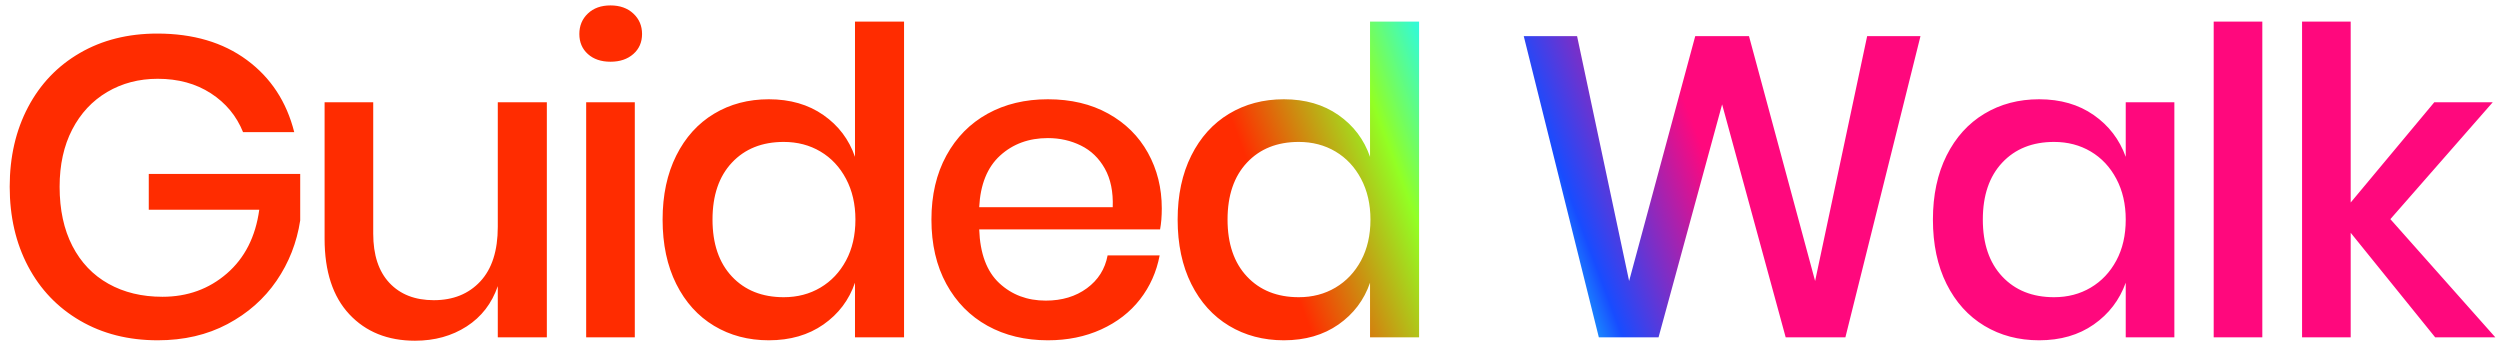
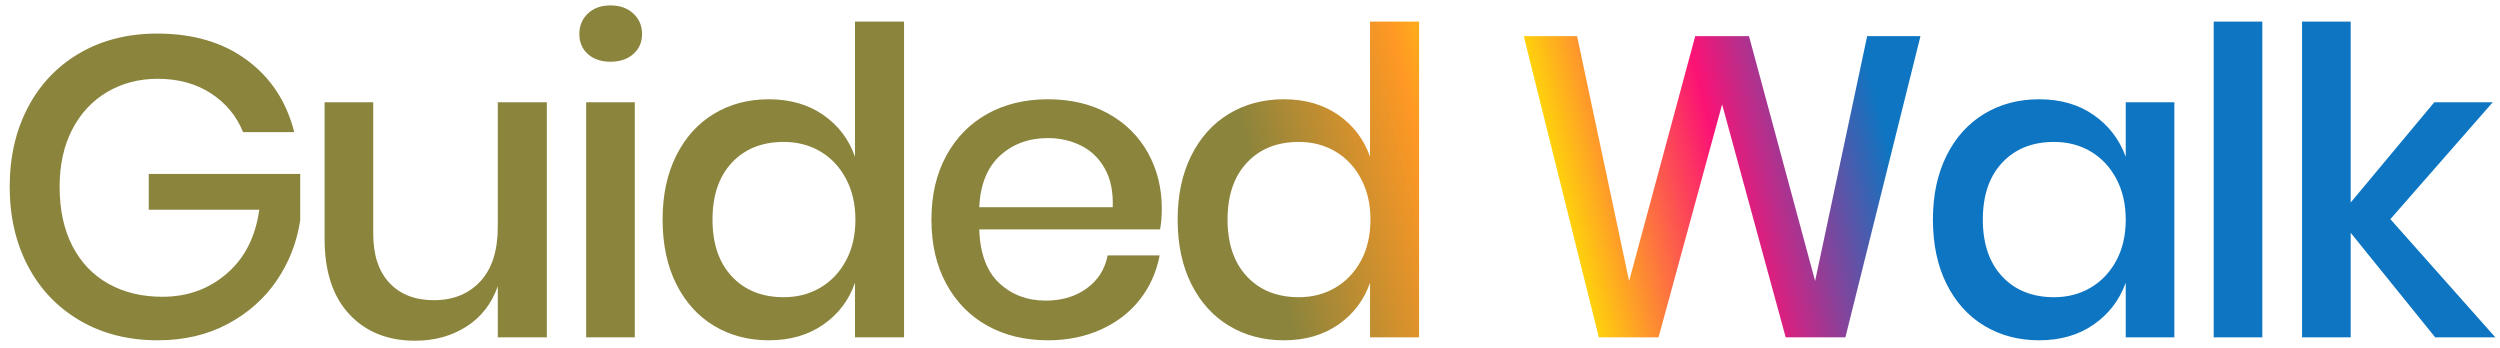
<svg xmlns="http://www.w3.org/2000/svg" width="252px" height="35px" viewBox="0 0 252 35" version="1.1">
  <defs>
-     <linearGradient x1="50%" y1="50.91%" x2="68.223%" y2="50%" id="linearGradient-1">
-       <stop stop-color="#FF2C00" offset="0%" />
-       <stop stop-color="#92FF24" offset="32.063%" />
-       <stop stop-color="#1DF9FF" offset="51.673%" />
-       <stop stop-color="#184CFF" offset="67.317%" />
-       <stop stop-color="#FF087D" offset="100%" />
+     <linearGradient x1="50%" y1="50.537%" x2="75.498%" y2="49.697%" id="linearGradient-1">
+       <stop stop-color="#8A843C" offset="0%" />
+       <stop stop-color="#FF9824" offset="27.177%" />
+       <stop stop-color="#FFE600" offset="44.682%" />
+       <stop stop-color="#FB1275" offset="73.01%" />
+       <stop stop-color="#0D75C1" offset="100%" />
    </linearGradient>
  </defs>
  <g id="Page-1" stroke="none" stroke-width="1" fill="none" fill-rule="evenodd">
-     <g id="logo-ZZZZ-Copy-4" transform="translate(-5, -7)" fill="url(#linearGradient-1)" fill-rule="nonzero">
-       <path d="M20.856,10.384 C24.468,10.384 27.478,11.273 29.886,13.05 C32.294,14.827 33.885,17.25 34.659,20.317 L29.499,20.317 C28.84,18.683 27.758,17.379 26.253,16.404 C24.747,15.429 22.963,14.942 20.899,14.942 C19.007,14.942 17.309,15.386 15.803,16.275 C14.298,17.164 13.123,18.425 12.277,20.059 C11.432,21.693 11.009,23.614 11.009,25.821 C11.009,28.143 11.439,30.135 12.299,31.798 C13.159,33.461 14.37,34.729 15.932,35.603 C17.495,36.478 19.308,36.915 21.372,36.915 C23.895,36.915 26.059,36.134 27.865,34.572 C29.671,33.009 30.76,30.866 31.133,28.143 L19.996,28.143 L19.996,24.531 L35.261,24.531 L35.261,29.218 C34.917,31.454 34.122,33.482 32.874,35.303 C31.627,37.123 29.979,38.578 27.93,39.667 C25.88,40.756 23.536,41.301 20.899,41.301 C17.946,41.301 15.338,40.642 13.073,39.323 C10.808,38.004 9.06,36.177 7.827,33.84 C6.594,31.504 5.978,28.831 5.978,25.821 C5.978,22.811 6.594,20.138 7.827,17.802 C9.06,15.465 10.801,13.645 13.052,12.341 C15.302,11.036 17.903,10.384 20.856,10.384 Z M60.122,17.307 L60.122,41 L55.177,41 L55.177,35.84 C54.575,37.589 53.529,38.943 52.038,39.904 C50.548,40.864 48.813,41.344 46.835,41.344 C44.083,41.344 41.876,40.455 40.213,38.678 C38.551,36.901 37.719,34.364 37.719,31.067 L37.719,17.307 L42.621,17.307 L42.621,30.551 C42.621,32.701 43.166,34.356 44.255,35.517 C45.345,36.679 46.835,37.259 48.727,37.259 C50.677,37.259 52.239,36.628 53.414,35.367 C54.59,34.106 55.177,32.271 55.177,29.863 L55.177,17.307 L60.122,17.307 Z M63.398,10.427 C63.398,9.596 63.684,8.908 64.258,8.363 C64.831,7.818 65.591,7.546 66.537,7.546 C67.483,7.546 68.25,7.818 68.837,8.363 C69.425,8.908 69.719,9.596 69.719,10.427 C69.719,11.258 69.425,11.932 68.837,12.448 C68.25,12.964 67.483,13.222 66.537,13.222 C65.591,13.222 64.831,12.964 64.258,12.448 C63.684,11.932 63.398,11.258 63.398,10.427 Z M68.988,17.307 L68.988,41 L64.086,41 L64.086,17.307 L68.988,17.307 Z M82.497,17.006 C84.647,17.006 86.482,17.536 88.001,18.597 C89.521,19.658 90.581,21.062 91.183,22.811 L91.183,9.18 L96.128,9.18 L96.128,41 L91.183,41 L91.183,35.496 C90.581,37.245 89.521,38.649 88.001,39.71 C86.482,40.771 84.647,41.301 82.497,41.301 C80.433,41.301 78.591,40.814 76.972,39.839 C75.352,38.864 74.084,37.46 73.166,35.625 C72.249,33.79 71.79,31.626 71.79,29.132 C71.79,26.667 72.249,24.517 73.166,22.682 C74.084,20.847 75.352,19.443 76.972,18.468 C78.591,17.493 80.433,17.006 82.497,17.006 Z M84.002,21.306 C81.824,21.306 80.082,22.001 78.778,23.392 C77.473,24.782 76.821,26.695 76.821,29.132 C76.821,31.569 77.473,33.482 78.778,34.873 C80.082,36.263 81.824,36.958 84.002,36.958 C85.378,36.958 86.611,36.636 87.7,35.99 C88.79,35.345 89.65,34.435 90.28,33.26 C90.911,32.085 91.226,30.709 91.226,29.132 C91.226,27.584 90.911,26.215 90.28,25.026 C89.65,23.836 88.79,22.919 87.7,22.273 C86.611,21.628 85.378,21.306 84.002,21.306 Z M122.108,28.014 C122.108,28.817 122.05,29.519 121.936,30.121 L103.704,30.121 C103.79,32.558 104.463,34.364 105.725,35.539 C106.986,36.714 108.548,37.302 110.412,37.302 C112.046,37.302 113.429,36.886 114.561,36.055 C115.693,35.224 116.389,34.12 116.647,32.744 L121.893,32.744 C121.577,34.407 120.918,35.883 119.915,37.173 C118.911,38.463 117.607,39.473 116.002,40.205 C114.396,40.936 112.605,41.301 110.627,41.301 C108.333,41.301 106.305,40.814 104.542,39.839 C102.779,38.864 101.396,37.46 100.393,35.625 C99.389,33.79 98.888,31.626 98.888,29.132 C98.888,26.667 99.389,24.517 100.393,22.682 C101.396,20.847 102.779,19.443 104.542,18.468 C106.305,17.493 108.333,17.006 110.627,17.006 C112.949,17.006 114.977,17.486 116.711,18.447 C118.445,19.407 119.778,20.725 120.71,22.402 C121.642,24.08 122.108,25.95 122.108,28.014 Z M117.163,27.885 C117.22,26.337 116.955,25.04 116.367,23.994 C115.779,22.947 114.977,22.173 113.959,21.672 C112.941,21.17 111.831,20.919 110.627,20.919 C108.706,20.919 107.101,21.507 105.811,22.682 C104.521,23.857 103.818,25.592 103.704,27.885 L117.163,27.885 Z M134.413,17.006 C136.563,17.006 138.398,17.536 139.917,18.597 C141.436,19.658 142.497,21.062 143.099,22.811 L143.099,9.18 L148.044,9.18 L148.044,41 L143.099,41 L143.099,35.496 C142.497,37.245 141.436,38.649 139.917,39.71 C138.398,40.771 136.563,41.301 134.413,41.301 C132.349,41.301 130.507,40.814 128.888,39.839 C127.268,38.864 125.999,37.46 125.082,35.625 C124.165,33.79 123.706,31.626 123.706,29.132 C123.706,26.667 124.165,24.517 125.082,22.682 C125.999,20.847 127.268,19.443 128.888,18.468 C130.507,17.493 132.349,17.006 134.413,17.006 Z M135.918,21.306 C133.739,21.306 131.998,22.001 130.694,23.392 C129.389,24.782 128.737,26.695 128.737,29.132 C128.737,31.569 129.389,33.482 130.694,34.873 C131.998,36.263 133.739,36.958 135.918,36.958 C137.294,36.958 138.527,36.636 139.616,35.99 C140.705,35.345 141.565,34.435 142.196,33.26 C142.827,32.085 143.142,30.709 143.142,29.132 C143.142,27.584 142.827,26.215 142.196,25.026 C141.565,23.836 140.705,22.919 139.616,22.273 C138.527,21.628 137.294,21.306 135.918,21.306 Z M198.584,10.642 L191.016,41 L184.996,41 L178.589,17.522 L172.182,41 L166.162,41 L158.594,10.642 L163.969,10.642 L169.215,35.324 L175.88,10.642 L181.298,10.642 L187.963,35.324 L193.209,10.642 L198.584,10.642 Z M210.545,17.006 C212.695,17.006 214.53,17.536 216.049,18.597 C217.569,19.658 218.644,21.062 219.274,22.811 L219.274,17.307 L224.176,17.307 L224.176,41 L219.274,41 L219.274,35.496 C218.644,37.245 217.569,38.649 216.049,39.71 C214.53,40.771 212.695,41.301 210.545,41.301 C208.481,41.301 206.639,40.814 205.02,39.839 C203.4,38.864 202.132,37.46 201.214,35.625 C200.297,33.79 199.838,31.626 199.838,29.132 C199.838,26.667 200.297,24.517 201.214,22.682 C202.132,20.847 203.4,19.443 205.02,18.468 C206.639,17.493 208.481,17.006 210.545,17.006 Z M212.05,21.306 C209.872,21.306 208.13,22.001 206.826,23.392 C205.521,24.782 204.869,26.695 204.869,29.132 C204.869,31.569 205.521,33.482 206.826,34.873 C208.13,36.263 209.872,36.958 212.05,36.958 C213.426,36.958 214.659,36.636 215.748,35.99 C216.838,35.345 217.698,34.435 218.328,33.26 C218.959,32.085 219.274,30.709 219.274,29.132 C219.274,27.584 218.959,26.215 218.328,25.026 C217.698,23.836 216.838,22.919 215.748,22.273 C214.659,21.628 213.426,21.306 212.05,21.306 Z M233.042,9.18 L233.042,41 L228.14,41 L228.14,9.18 L233.042,9.18 Z M250.464,41 L241.95,30.465 L241.95,41 L237.048,41 L237.048,9.18 L241.95,9.18 L241.95,27.412 L250.378,17.307 L256.269,17.307 L245.949,29.089 L256.527,41 L250.464,41 Z" id="GuidedWalk" />
+     <g id="logo-ZZZZ-Copy-5" transform="translate(-5, -7)" fill="url(#linearGradient-1)" fill-rule="nonzero">
+       <path d="M20.856,10.384 C24.468,10.384 27.478,11.273 29.886,13.05 C32.294,14.827 33.885,17.25 34.659,20.317 L29.499,20.317 C28.84,18.683 27.758,17.379 26.253,16.404 C24.747,15.429 22.963,14.942 20.899,14.942 C19.007,14.942 17.309,15.386 15.803,16.275 C14.298,17.164 13.123,18.425 12.277,20.059 C11.432,21.693 11.009,23.614 11.009,25.821 C11.009,28.143 11.439,30.135 12.299,31.798 C13.159,33.461 14.37,34.729 15.932,35.603 C17.495,36.478 19.308,36.915 21.372,36.915 C23.895,36.915 26.059,36.134 27.865,34.572 C29.671,33.009 30.76,30.866 31.133,28.143 L19.996,28.143 L19.996,24.531 L35.261,24.531 L35.261,29.218 C34.917,31.454 34.122,33.482 32.874,35.303 C31.627,37.123 29.979,38.578 27.93,39.667 C25.88,40.756 23.536,41.301 20.899,41.301 C17.946,41.301 15.338,40.642 13.073,39.323 C10.808,38.004 9.06,36.177 7.827,33.84 C6.594,31.504 5.978,28.831 5.978,25.821 C5.978,22.811 6.594,20.138 7.827,17.802 C9.06,15.465 10.801,13.645 13.052,12.341 C15.302,11.036 17.903,10.384 20.856,10.384 Z M60.122,17.307 L60.122,41 L55.177,41 L55.177,35.84 C54.575,37.589 53.529,38.943 52.038,39.904 C50.548,40.864 48.813,41.344 46.835,41.344 C44.083,41.344 41.876,40.455 40.213,38.678 C38.551,36.901 37.719,34.364 37.719,31.067 L37.719,17.307 L42.621,17.307 L42.621,30.551 C42.621,32.701 43.166,34.356 44.255,35.517 C45.345,36.679 46.835,37.259 48.727,37.259 C50.677,37.259 52.239,36.628 53.414,35.367 C54.59,34.106 55.177,32.271 55.177,29.863 L55.177,17.307 L60.122,17.307 Z M63.398,10.427 C63.398,9.596 63.684,8.908 64.258,8.363 C64.831,7.818 65.591,7.546 66.537,7.546 C67.483,7.546 68.25,7.818 68.837,8.363 C69.425,8.908 69.719,9.596 69.719,10.427 C69.719,11.258 69.425,11.932 68.837,12.448 C68.25,12.964 67.483,13.222 66.537,13.222 C65.591,13.222 64.831,12.964 64.258,12.448 C63.684,11.932 63.398,11.258 63.398,10.427 Z M68.988,17.307 L68.988,41 L64.086,41 L64.086,17.307 L68.988,17.307 Z M82.497,17.006 C84.647,17.006 86.482,17.536 88.001,18.597 C89.521,19.658 90.581,21.062 91.183,22.811 L91.183,9.18 L96.128,9.18 L96.128,41 L91.183,41 L91.183,35.496 C90.581,37.245 89.521,38.649 88.001,39.71 C86.482,40.771 84.647,41.301 82.497,41.301 C80.433,41.301 78.591,40.814 76.972,39.839 C75.352,38.864 74.084,37.46 73.166,35.625 C72.249,33.79 71.79,31.626 71.79,29.132 C71.79,26.667 72.249,24.517 73.166,22.682 C74.084,20.847 75.352,19.443 76.972,18.468 C78.591,17.493 80.433,17.006 82.497,17.006 Z M84.002,21.306 C81.824,21.306 80.082,22.001 78.778,23.392 C77.473,24.782 76.821,26.695 76.821,29.132 C76.821,31.569 77.473,33.482 78.778,34.873 C80.082,36.263 81.824,36.958 84.002,36.958 C85.378,36.958 86.611,36.636 87.7,35.99 C88.79,35.345 89.65,34.435 90.28,33.26 C90.911,32.085 91.226,30.709 91.226,29.132 C91.226,27.584 90.911,26.215 90.28,25.026 C89.65,23.836 88.79,22.919 87.7,22.273 C86.611,21.628 85.378,21.306 84.002,21.306 Z M122.108,28.014 C122.108,28.817 122.05,29.519 121.936,30.121 L103.704,30.121 C103.79,32.558 104.463,34.364 105.725,35.539 C106.986,36.714 108.548,37.302 110.412,37.302 C112.046,37.302 113.429,36.886 114.561,36.055 C115.693,35.224 116.389,34.12 116.647,32.744 L121.893,32.744 C121.577,34.407 120.918,35.883 119.915,37.173 C118.911,38.463 117.607,39.473 116.002,40.205 C114.396,40.936 112.605,41.301 110.627,41.301 C108.333,41.301 106.305,40.814 104.542,39.839 C102.779,38.864 101.396,37.46 100.393,35.625 C99.389,33.79 98.888,31.626 98.888,29.132 C98.888,26.667 99.389,24.517 100.393,22.682 C101.396,20.847 102.779,19.443 104.542,18.468 C106.305,17.493 108.333,17.006 110.627,17.006 C112.949,17.006 114.977,17.486 116.711,18.447 C118.445,19.407 119.778,20.725 120.71,22.402 C121.642,24.08 122.108,25.95 122.108,28.014 Z M117.163,27.885 C117.22,26.337 116.955,25.04 116.367,23.994 C115.779,22.947 114.977,22.173 113.959,21.672 C112.941,21.17 111.831,20.919 110.627,20.919 C108.706,20.919 107.101,21.507 105.811,22.682 C104.521,23.857 103.818,25.592 103.704,27.885 L117.163,27.885 Z M134.413,17.006 C136.563,17.006 138.398,17.536 139.917,18.597 C141.436,19.658 142.497,21.062 143.099,22.811 L143.099,9.18 L148.044,9.18 L148.044,41 L143.099,41 L143.099,35.496 C142.497,37.245 141.436,38.649 139.917,39.71 C138.398,40.771 136.563,41.301 134.413,41.301 C132.349,41.301 130.507,40.814 128.888,39.839 C127.268,38.864 125.999,37.46 125.082,35.625 C124.165,33.79 123.706,31.626 123.706,29.132 C123.706,26.667 124.165,24.517 125.082,22.682 C125.999,20.847 127.268,19.443 128.888,18.468 C130.507,17.493 132.349,17.006 134.413,17.006 Z M135.918,21.306 C133.739,21.306 131.998,22.001 130.694,23.392 C129.389,24.782 128.737,26.695 128.737,29.132 C128.737,31.569 129.389,33.482 130.694,34.873 C131.998,36.263 133.739,36.958 135.918,36.958 C137.294,36.958 138.527,36.636 139.616,35.99 C140.705,35.345 141.565,34.435 142.196,33.26 C142.827,32.085 143.142,30.709 143.142,29.132 C143.142,27.584 142.827,26.215 142.196,25.026 C141.565,23.836 140.705,22.919 139.616,22.273 C138.527,21.628 137.294,21.306 135.918,21.306 Z M198.584,10.642 L191.016,41 L184.996,41 L178.589,17.522 L172.182,41 L166.162,41 L158.594,10.642 L163.969,10.642 L169.215,35.324 L175.88,10.642 L181.298,10.642 L187.963,35.324 L193.209,10.642 L198.584,10.642 Z M210.545,17.006 C212.695,17.006 214.53,17.536 216.049,18.597 C217.569,19.658 218.644,21.062 219.274,22.811 L219.274,17.307 L224.176,17.307 L224.176,41 L219.274,41 L219.274,35.496 C218.644,37.245 217.569,38.649 216.049,39.71 C214.53,40.771 212.695,41.301 210.545,41.301 C208.481,41.301 206.639,40.814 205.02,39.839 C203.4,38.864 202.132,37.46 201.214,35.625 C200.297,33.79 199.838,31.626 199.838,29.132 C199.838,26.667 200.297,24.517 201.214,22.682 C202.132,20.847 203.4,19.443 205.02,18.468 C206.639,17.493 208.481,17.006 210.545,17.006 Z M212.05,21.306 C209.872,21.306 208.13,22.001 206.826,23.392 C205.521,24.782 204.869,26.695 204.869,29.132 C204.869,31.569 205.521,33.482 206.826,34.873 C208.13,36.263 209.872,36.958 212.05,36.958 C213.426,36.958 214.659,36.636 215.748,35.99 C216.838,35.345 217.698,34.435 218.328,33.26 C218.959,32.085 219.274,30.709 219.274,29.132 C219.274,27.584 218.959,26.215 218.328,25.026 C217.698,23.836 216.838,22.919 215.748,22.273 C214.659,21.628 213.426,21.306 212.05,21.306 Z M233.042,9.18 L233.042,41 L228.14,41 L228.14,9.18 L233.042,9.18 Z M250.464,41 L241.95,30.465 L241.95,41 L237.048,41 L237.048,9.18 L241.95,9.18 L241.95,27.412 L250.378,17.307 L256.269,17.307 L245.949,29.089 L256.527,41 L250.464,41 Z" id="GuidedWalk-Copy" />
    </g>
  </g>
</svg>
